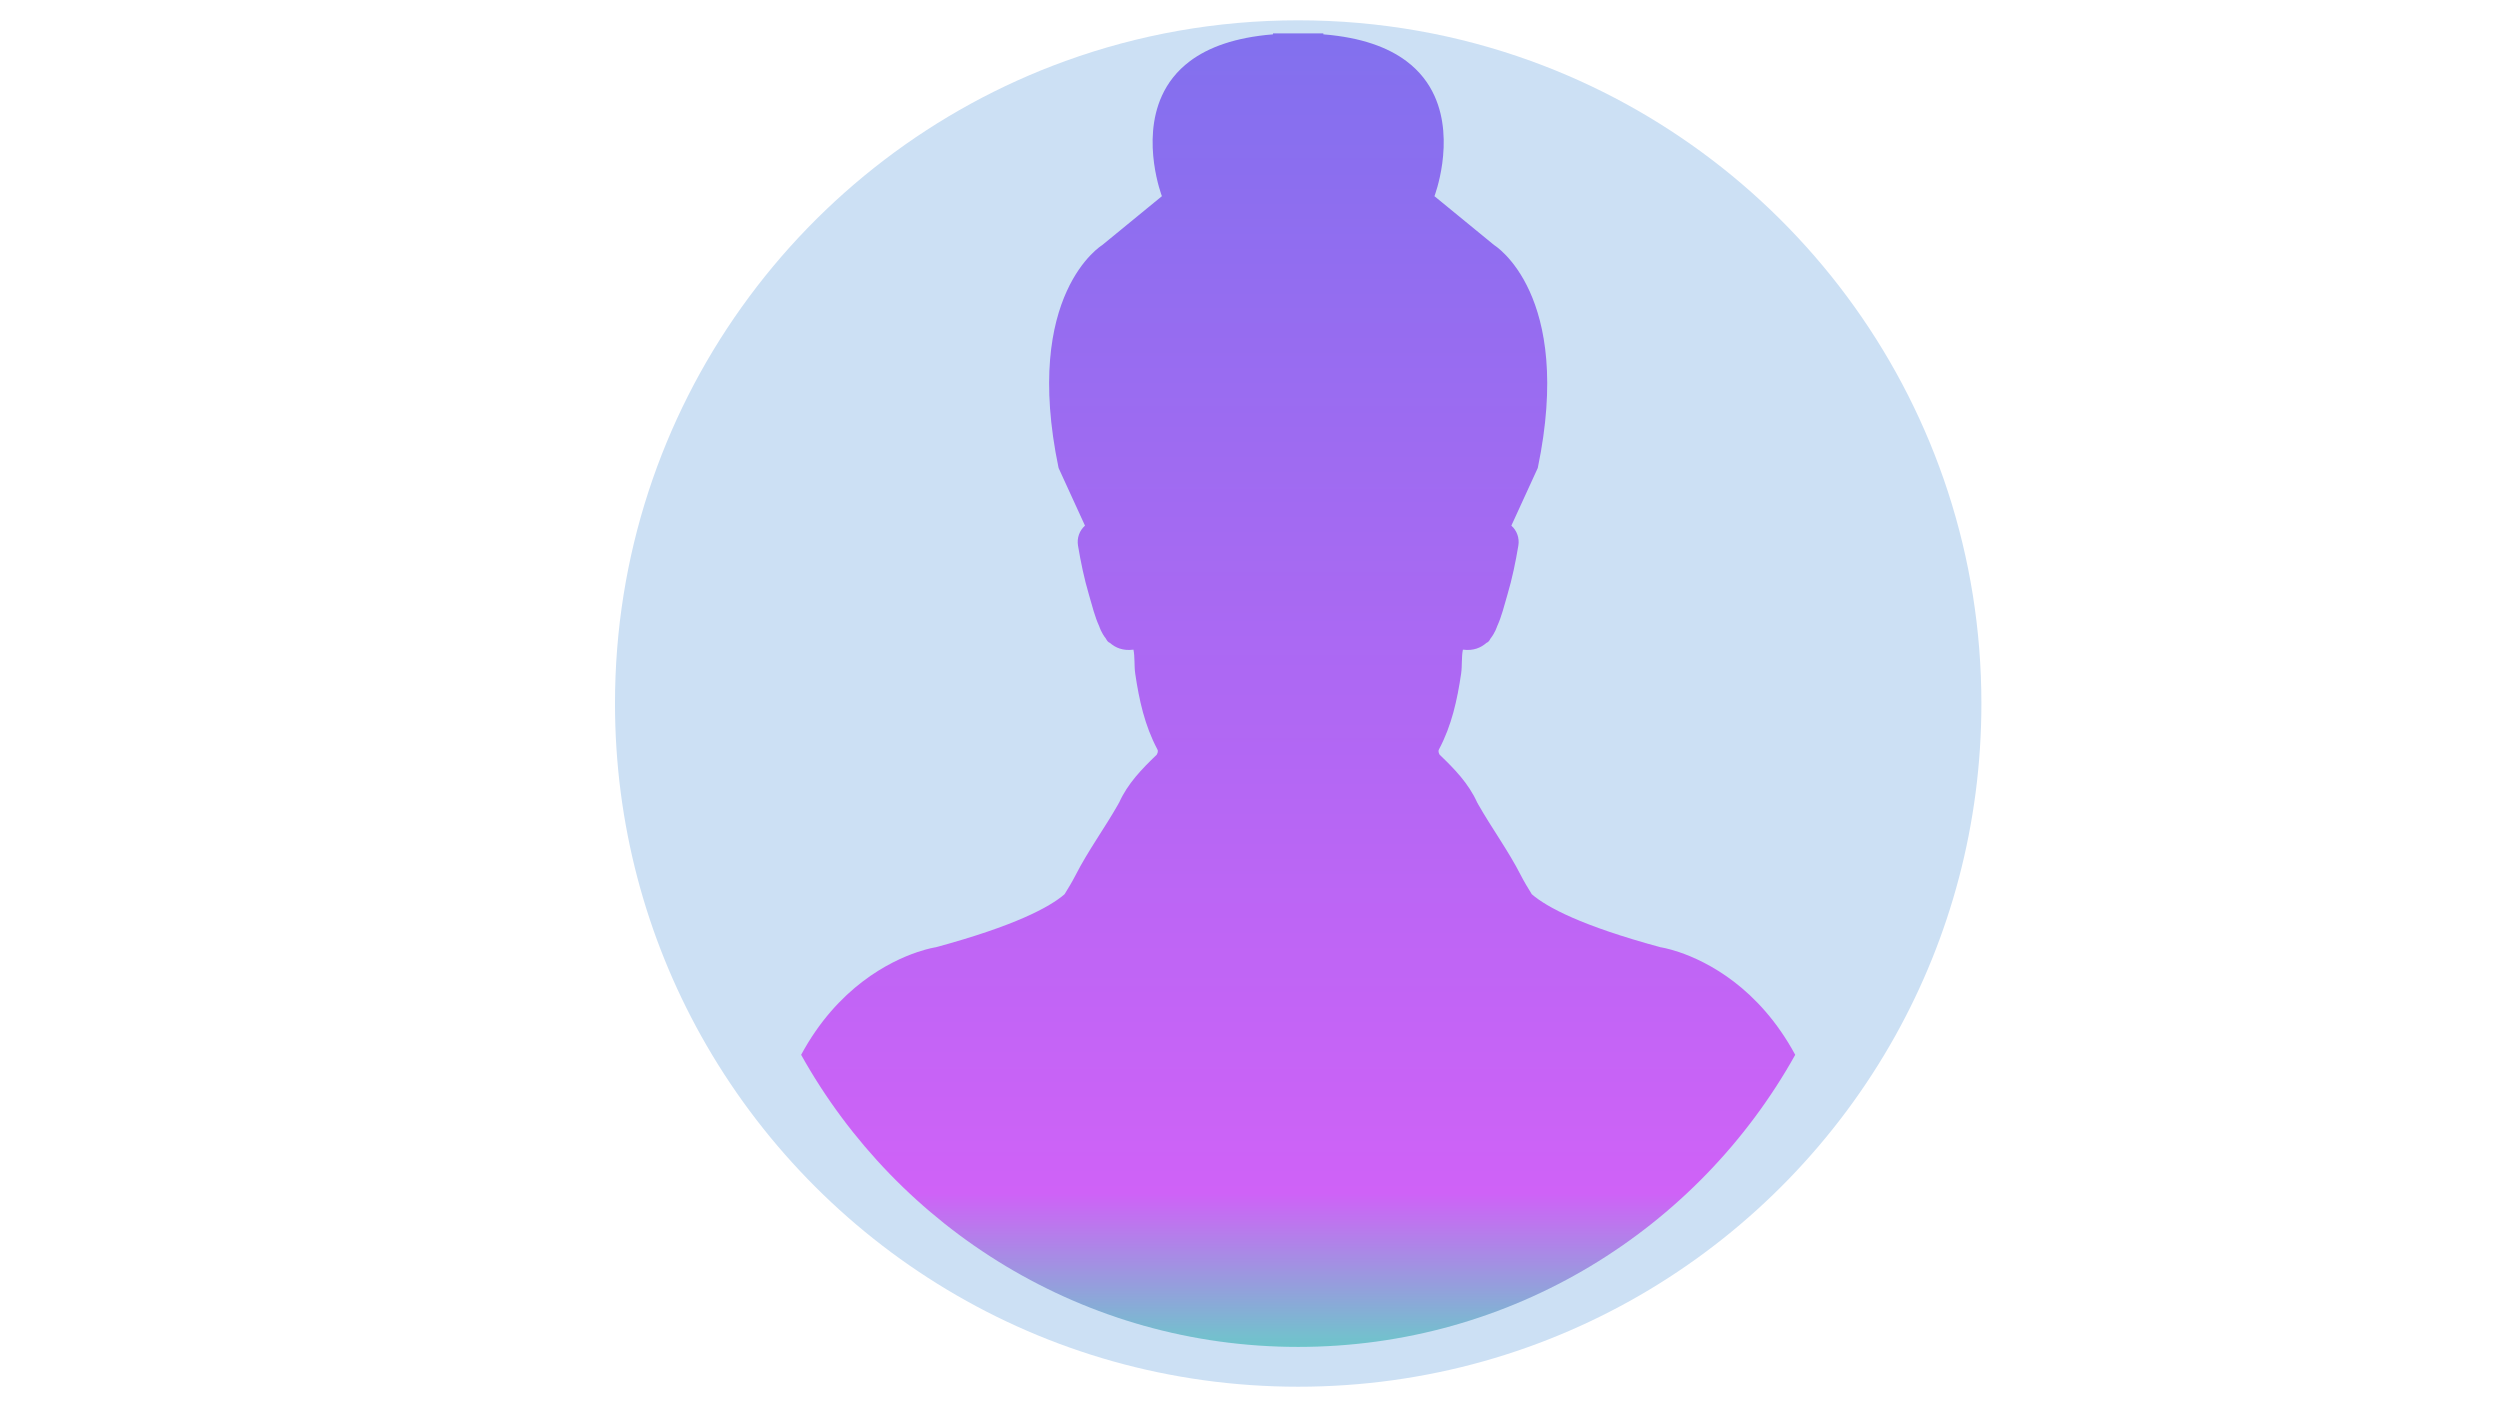
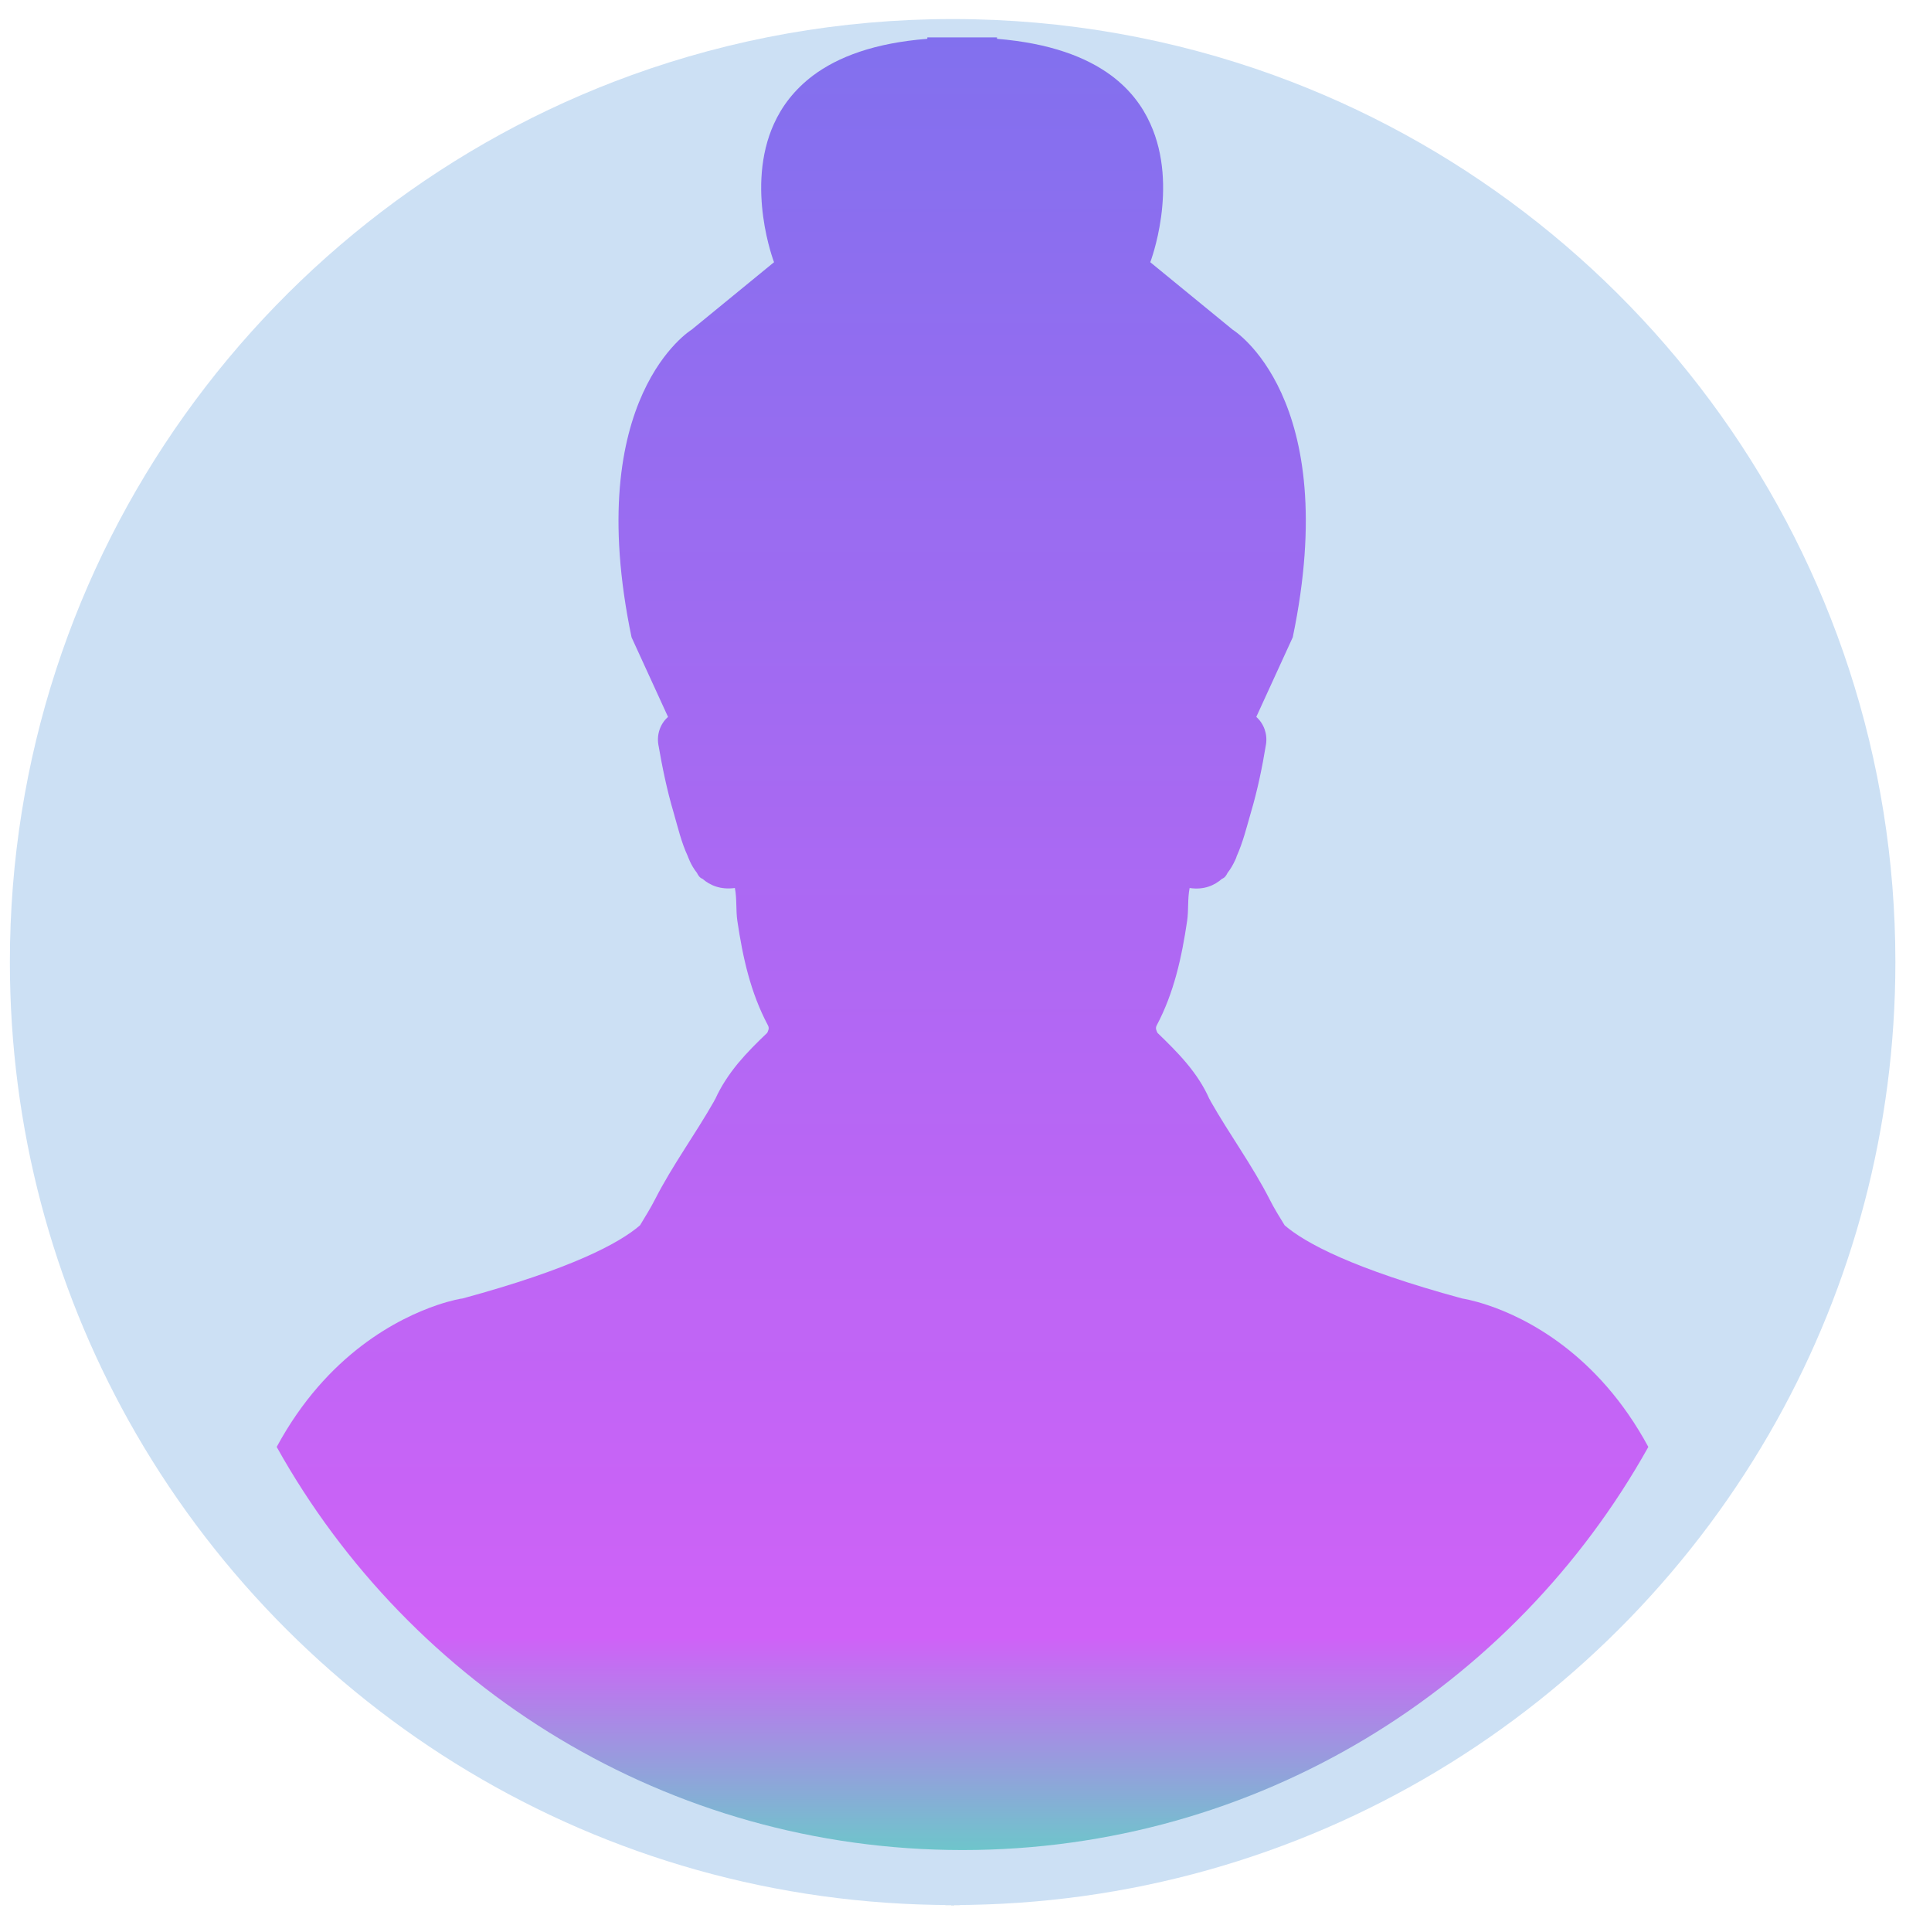
- <svg xmlns="http://www.w3.org/2000/svg" version="1.1" id="Capa_1" x="0px" y="0px" viewBox="0 0 1920 1080" style="enable-background:new 0 0 1920 1080;" xml:space="preserve">
+ <svg xmlns="http://www.w3.org/2000/svg" version="1.1" id="Capa_1" x="0px" y="0px" viewBox="0 0 1060.4 1075" style="enable-background:new 0 0 1060.4 1075;" xml:space="preserve">
  <style type="text/css">
	.st0{fill:url(#SVGID_1_);}
- 	.st1{opacity:0.99;fill:url(#SVGID_00000014635884796215980050000015739541631515197318_);enable-background:new    ;}
+ 	.st1{opacity:0.99;fill:url(#SVGID_00000053522435040054007130000008476876063621224351_);enable-background:new    ;}
</style>
-   <linearGradient id="SVGID_1_" gradientUnits="userSpaceOnUse" x1="997.013" y1="15.6" x2="997.013" y2="1065">
+   <linearGradient id="SVGID_1_" gradientUnits="userSpaceOnUse" x1="530.205" y1="1059.385" x2="530.205" y2="9.985" gradientTransform="matrix(1 0 0 -1 0 1069.97)">
    <stop offset="1" style="stop-color:#CCE0F4" />
    <stop offset="1" style="stop-color:#C3DAF0" />
    <stop offset="1" style="stop-color:#A9C9E4" />
    <stop offset="1" style="stop-color:#80AED1" />
    <stop offset="1" style="stop-color:#4689B7" />
    <stop offset="1" style="stop-color:#005B97" />
  </linearGradient>
-   <path class="st0" d="M1521.71,540.3c0,92.64-24.01,179.68-66.15,255.22C1365.9,956.28,1194.15,1065,997.01,1065  c-197.15,0-368.89-108.72-458.55-269.48c-42.14-75.54-66.15-162.58-66.15-255.22c0-227.03,144.18-420.38,345.98-493.47  C874.07,26.62,934.25,15.6,997.01,15.6s122.94,11.02,178.72,31.23C1377.53,119.92,1521.71,313.27,1521.71,540.3z" />
-   <linearGradient id="SVGID_00000153702197477470431220000013766675653028702889_" gradientUnits="userSpaceOnUse" x1="996.992" y1="1034.431" x2="996.992" y2="25.629">
+   <path class="st0" d="M1054.9,535.3c0,92.6-24,179.7-66.1,255.2C899.1,951.3,727.3,1060,530.2,1060c-197.2,0-368.9-108.7-458.6-269.5  C29.5,715,5.5,627.9,5.5,535.3c0-227,144.2-420.4,346-493.5c55.8-20.2,116-31.2,178.7-31.2s122.9,11,178.7,31.2  C910.7,114.9,1054.9,308.3,1054.9,535.3z" />
+   <linearGradient id="SVGID_00000026850246270430917110000003109268416179843725_" gradientUnits="userSpaceOnUse" x1="535.699" y1="40.555" x2="535.699" y2="1049.362" gradientTransform="matrix(1 0 0 -1 0 1069.97)">
    <stop offset="0" style="stop-color:#6DC5CB" />
    <stop offset="0.117" style="stop-color:#CF61F7" />
    <stop offset="1" style="stop-color:#816FEE" />
  </linearGradient>
-   <path style="opacity:0.99;fill:url(#SVGID_00000153702197477470431220000013766675653028702889_);enable-background:new    ;" d="  M1378.73,810.1c-74.65,133.82-217.62,224.33-381.73,224.33c-164.12,0-307.09-90.51-381.73-224.34  c28.07-51.99,68.12-71.74,89.21-78.87c8.35-2.82,13.74-3.66,14.21-3.72c0.02-0.01,0.04-0.01,0.04-0.01  c60.78-16.48,87.34-30.78,98.85-40.71c2.93-4.78,5.87-9.56,8.41-14.54c9.69-19.02,22.38-36.2,32.87-54.72  c0.12-0.36,0.32-0.72,0.61-1.07c3.28-7.34,7.67-13.82,12.64-19.84c4.99-6.01,10.57-11.56,16.27-17.01c0.62-1.34,1.32-2.52,0.43-4.19  c-9.67-18.18-13.97-37.82-16.95-58.05c-0.89-6.02-0.17-12.41-1.36-18.44c-8.12,1.11-13.96-1.57-18.03-5.15  c-1.6-0.6-2.4-1.89-3.14-3.32c-1.82-2.29-3.08-4.61-3.89-6.35c-0.81-1.74-1.15-2.91-1.15-2.91c-3.57-7.74-5.49-15.99-7.94-24.29  c-3.71-12.55-6.32-25.17-8.45-37.93c-0.94-5.68,1.07-11.45,5.37-15.28l-20.28-44.28c-27.9-133.92,33.54-171.2,33.54-171.2l1.69-1.39  l44.12-36.15c0,0-16.06-41.83,0-77.11c4.42-9.71,11.28-18.94,21.6-26.65c14.02-10.49,34.41-18.18,63.72-20.53v-0.75h8.51  c1.14-0.01,2.26-0.01,3.38,0h5.16c0.42,0,0.82,0,1.23,0c0.35,0,0.71,0,1.06,0c0.35,0,0.71,0,1.06,0c0.41,0,0.82,0,1.23,0h5.16  c1.12-0.01,2.24-0.01,3.38,0h8.51v0.75c29.3,2.35,49.7,10.05,63.72,20.53c10.31,7.71,17.17,16.93,21.59,26.65  c16.06,35.28,0,77.11,0,77.11l44.13,36.15l1.69,1.39c0,0,61.43,37.28,33.54,171.2l-20.29,44.28c4.3,3.83,6.32,9.6,5.38,15.28  c-2.13,12.76-4.74,25.38-8.45,37.93c-2.45,8.29-4.36,16.55-7.94,24.29c0,0-0.35,1.17-1.15,2.91c-0.81,1.74-2.07,4.07-3.89,6.35  c-0.73,1.43-1.53,2.72-3.14,3.32c-4.07,3.59-9.91,6.26-18.03,5.15c-1.18,6.03-0.47,12.42-1.36,18.44  c-2.98,20.23-7.27,39.87-16.95,58.05c-0.89,1.67-0.19,2.85,0.43,4.19c5.7,5.45,11.28,11,16.27,17.01  c4.97,6.02,9.36,12.5,12.64,19.84c0.29,0.35,0.49,0.71,0.61,1.07c10.49,18.52,23.18,35.7,32.87,54.72  c2.54,4.98,5.48,9.76,8.42,14.54c11.5,9.93,38.06,24.23,98.85,40.71c0,0,0.01,0,0.04,0.01c0.47,0.07,5.85,0.9,14.21,3.72  C1310.6,738.35,1350.65,758.11,1378.73,810.1z" />
+   <path style="opacity:0.99;fill:url(#SVGID_00000026850246270430917110000003109268416179843725_);enable-background:new    ;" d="  M917.4,805.1c-74.7,133.8-217.6,224.3-381.7,224.3c-164.1,0-307.1-90.5-381.7-224.3c28.1-52,68.1-71.7,89.2-78.9  c8.3-2.8,13.7-3.7,14.2-3.7c0,0,0,0,0,0c60.8-16.5,87.3-30.8,98.8-40.7c2.9-4.8,5.9-9.6,8.4-14.5c9.7-19,22.4-36.2,32.9-54.7  c0.1-0.4,0.3-0.7,0.6-1.1c3.3-7.3,7.7-13.8,12.6-19.8c5-6,10.6-11.6,16.3-17c0.6-1.3,1.3-2.5,0.4-4.2c-9.7-18.2-14-37.8-17-58  c-0.9-6-0.2-12.4-1.4-18.4c-8.1,1.1-14-1.6-18-5.1c-1.6-0.6-2.4-1.9-3.1-3.3c-1.8-2.3-3.1-4.6-3.9-6.4c-0.8-1.7-1.2-2.9-1.2-2.9  c-3.6-7.7-5.5-16-7.9-24.3c-3.7-12.5-6.3-25.2-8.5-37.9c-0.9-5.7,1.1-11.5,5.4-15.3l-20.3-44.3c-27.9-133.9,33.5-171.2,33.5-171.2  l1.7-1.4l44.1-36.1c0,0-16.1-41.8,0-77.1c4.4-9.7,11.3-18.9,21.6-26.7c14-10.5,34.4-18.2,63.7-20.5v-0.8h8.5c1.1,0,2.3,0,3.4,0h5.2  c0.4,0,0.8,0,1.2,0c0.3,0,0.7,0,1.1,0s0.7,0,1.1,0c0.4,0,0.8,0,1.2,0h5.2c1.1,0,2.2,0,3.4,0h8.5v0.8c29.3,2.4,49.7,10.1,63.7,20.5  c10.3,7.7,17.2,16.9,21.6,26.7c16.1,35.3,0,77.1,0,77.1l44.1,36.1l1.7,1.4c0,0,61.4,37.3,33.5,171.2l-20.3,44.3  c4.3,3.8,6.3,9.6,5.4,15.3c-2.1,12.8-4.7,25.4-8.4,37.9c-2.4,8.3-4.4,16.5-7.9,24.3c0,0-0.3,1.2-1.2,2.9c-0.8,1.7-2.1,4.1-3.9,6.4  c-0.7,1.4-1.5,2.7-3.1,3.3c-4.1,3.6-9.9,6.3-18,5.1c-1.2,6-0.5,12.4-1.4,18.4c-3,20.2-7.3,39.9-16.9,58c-0.9,1.7-0.2,2.8,0.4,4.2  c5.7,5.5,11.3,11,16.3,17c5,6,9.4,12.5,12.6,19.8c0.3,0.3,0.5,0.7,0.6,1.1c10.5,18.5,23.2,35.7,32.9,54.7c2.5,5,5.5,9.8,8.4,14.5  c11.5,9.9,38.1,24.2,98.8,40.7c0,0,0,0,0,0c0.5,0.1,5.8,0.9,14.2,3.7C849.3,733.3,889.3,753.1,917.4,805.1z" />
</svg>
